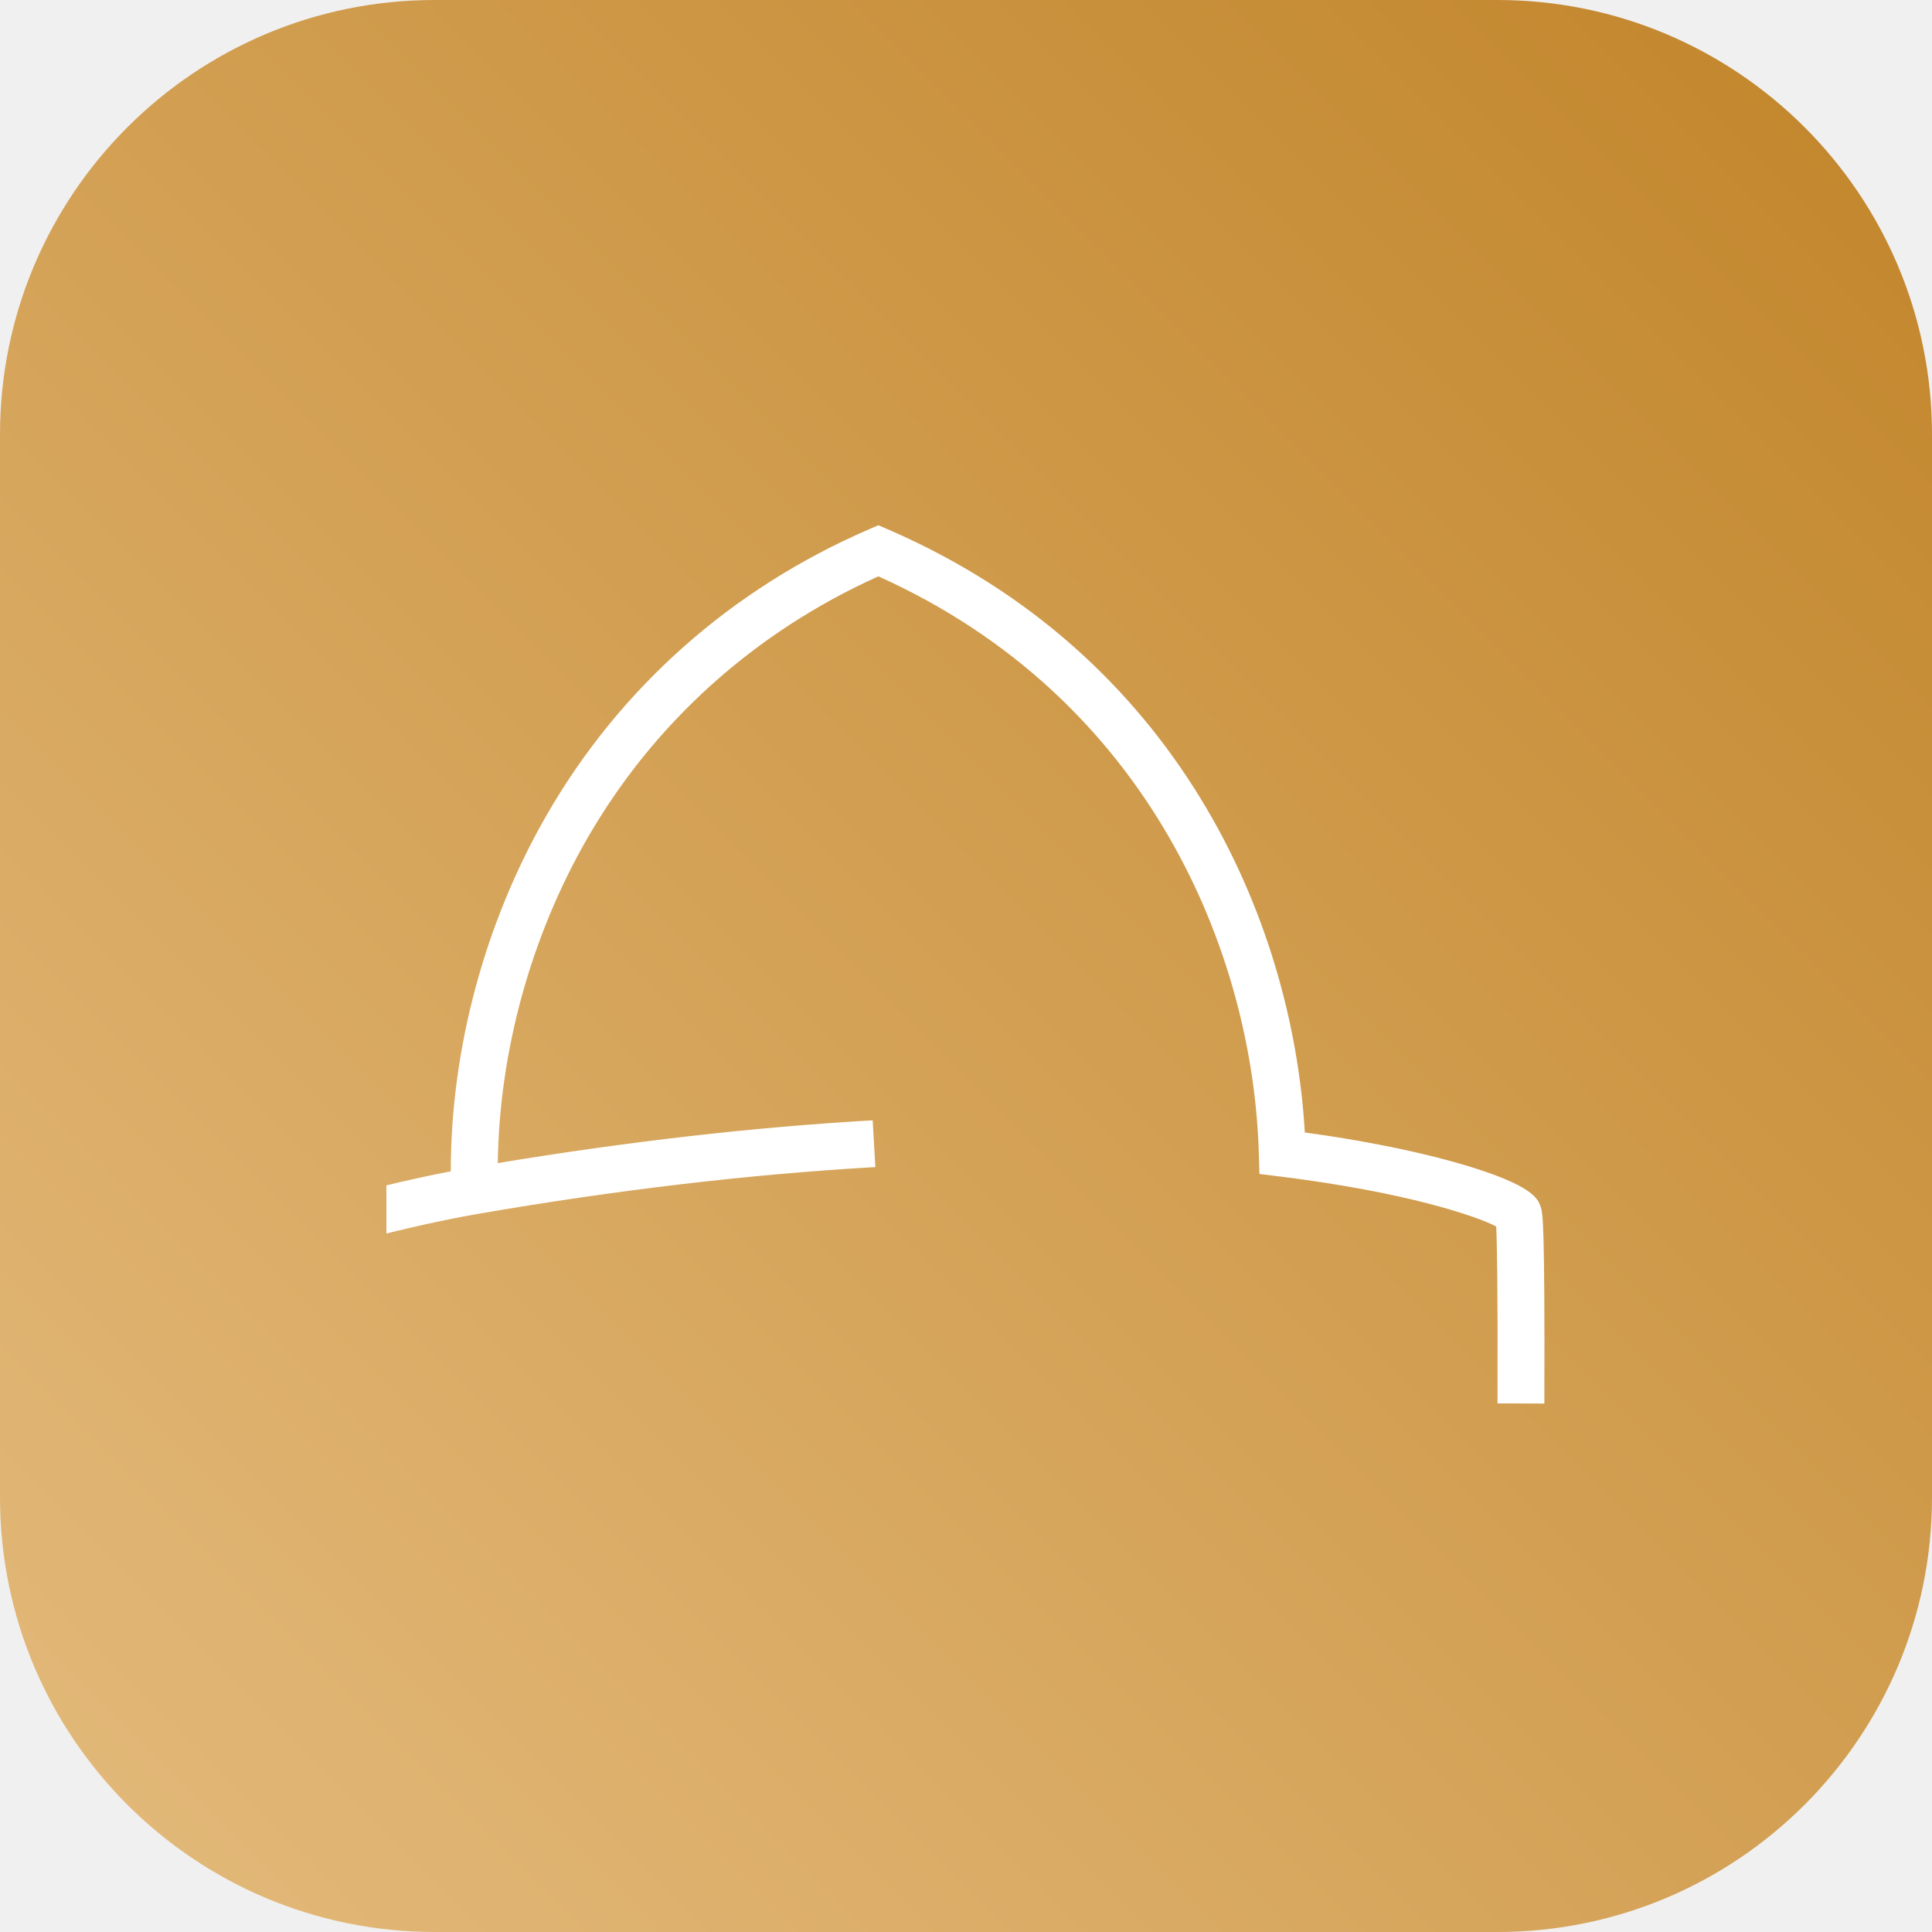
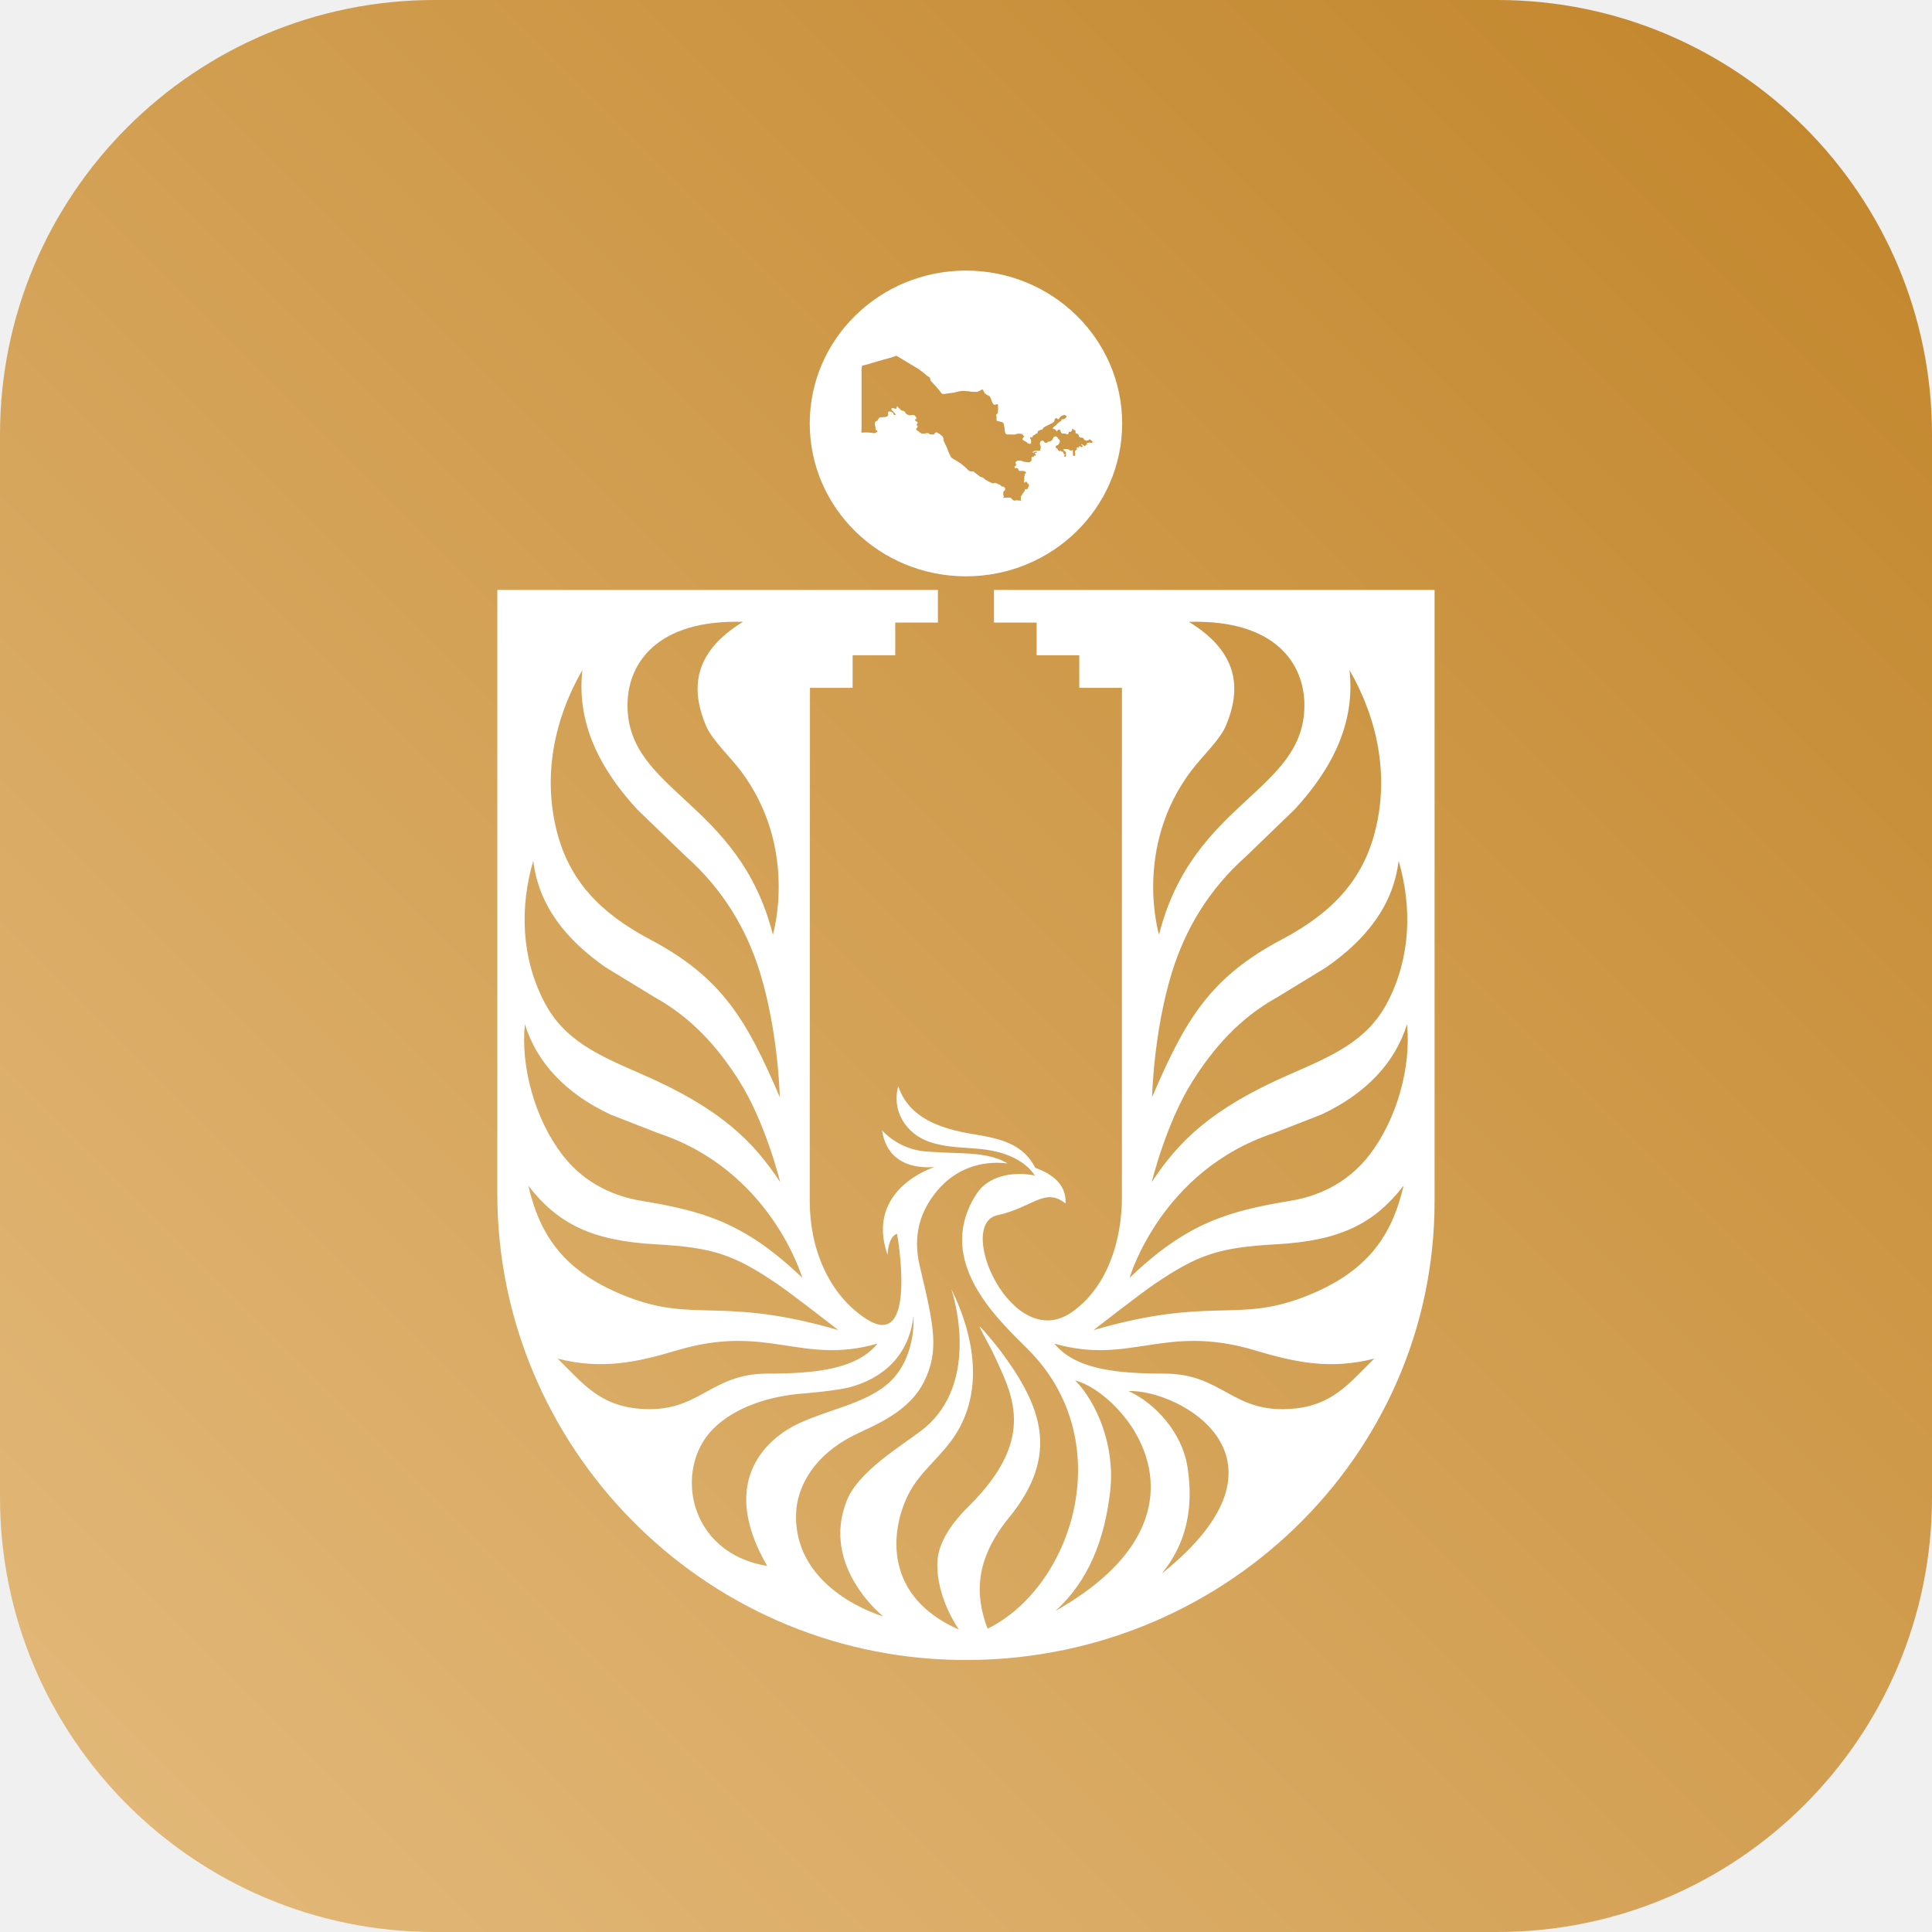
<svg xmlns="http://www.w3.org/2000/svg" aria-label="Invest in Uzbekistan" viewBox="0 0 512 512">
  <defs>
    <linearGradient id="fav-forum-bg" x1="0" x2="1" y1="1" y2="0">
      <stop offset="0" stop-color="#e4bb7d" />
      <stop offset="1" stop-color="#c18429" />
    </linearGradient>
    <clipPath id="fav-forum-badge-clip">
-       <path d="M512 177.95h135.4V280.9H512z" />
+       <path d="M507.24 134.64H623.5v172.33H507.24z" />
    </clipPath>
  </defs>
  <rect width="512" height="512" fill="url(#fav-forum-bg)" rx="115.2" />
-   <g fill="#fff" clip-path="url(#fav-forum-badge-clip)" transform="translate(-1059.24 -264.53)scale(2.26883)">
-     <path d="M323.593 227.361a205 205 0 0 0 4.148 3.764c4.451-8.217 13.155-13.812 23.143-13.812 14.501 0 26.298 11.791 26.298 26.284a26.13 26.13 0 0 1-5.642 16.238q2.585 1.13 5.226 2.146a31.57 31.57 0 0 0 5.89-18.384c0-17.509-14.253-31.754-31.772-31.754-11.587 0-21.74 6.233-27.29 15.518" />
-     <path d="M404.852 280.801c35.959-.255 65.328-8.538 88.926-15.193 10.948-3.088 20.403-5.755 28.944-7.232 16.094-2.784 31.702-4.622 46.39-5.462l-.312-5.462c-13.911.796-28.631 2.484-43.791 4.998.177-13.071 3.874-26.512 10.474-37.961 7.79-13.511 19.524-24.063 33.982-30.576 31.725 14.27 43.774 44.106 44.44 67.457l.068 2.348 2.332.288c14.73 1.82 22.97 4.62 25.325 5.846.087 1.738.194 6.685.15 20.666l5.475.017c.066-21.469-.193-22.253-.421-22.945-.313-.946-.836-2.53-9.076-4.964-3.625-1.071-9.685-2.553-18.482-3.751-1.45-24.925-14.895-55.833-48.726-70.462l-1.086-.47-1.087.47c-16.046 6.938-29.06 18.469-37.636 33.345-7.234 12.546-11.218 27.337-11.222 41.652-8.196 1.574-17.074 4.069-27.228 6.933-23.281 6.566-52.256 14.738-87.478 14.987-14.895.115-38.678-4.129-67.637-24.901-19.701-14.13-33.7-30.108-38.864-37.321l-2.165-3.022-2.891 3.82c-5.665 7.496-14.225 18.823-28.281 28.133-16.564 10.972-37.008 16.53-60.787 16.53-.338 0-.682 0-1.022-.003l-.037 5.471 1.072.004c55.546 0 79.807-28.96 91.878-44.799 14.747 18.812 58.595 61.563 108.163 61.561q.306 0 .61-.002" />
+   <g fill="#fff" clip-path="url(#fav-forum-badge-clip)" transform="translate(-953.41 -216.33)scale(2.13916)">
+     <path d="M615.392 244.15c-2.963 3.893-6.955 5.263-9.76 5.728-7.764 1.287-12.861 2.712-19.996 9.552 0 0 3.842-13.302 17.868-17.927l5.888-2.298c5.514-2.576 9.135-6.415 10.611-11.197.537 5.33-1.263 11.746-4.611 16.143m-8.254 17.692c-8.287 3.16-11.572-.12-25.961 4.062 0 0 5.654-4.427 7.621-5.755 5.279-3.563 7.842-4.48 14.988-4.871 7.845-.43 12.118-2.507 15.794-7.267-1.464 6.26-4.5 10.803-12.442 13.83m-1.297 13.807c-7.487.642-8.626-4.351-15.904-4.351-5.985 0-11.03-.544-13.627-3.718 9.48 2.714 13.606-2.526 24.862.839 4.997 1.493 9.317 2.415 14.762 1.024-3.196 3.168-5.22 5.787-10.093 6.206m-16.212 20.417c3.12-3.808 3.935-8.274 3.185-13.16-.671-4.368-4.078-7.973-7.313-9.448 6.217-.217 22.021 8.273 4.128 22.608m-13.196 4.643c4.086-3.684 6.141-8.845 6.808-14.978.597-5.482-1.657-10.85-4.352-13.591 6.046 1.575 18.842 16.517-2.456 28.569m16.993-65.63c2.629-4.153 5.836-7.816 10.464-10.387l6.076-3.708c4.973-3.458 8.326-7.673 8.998-13.215 1.675 5.738 1.498 11.932-1.332 17.429-2.505 4.867-6.753 6.667-12.211 9.049-9.68 4.225-13.718 8.278-17.046 13.324 0 0 1.797-7.35 5.051-12.492m-2.561-13.44c1.671-5.437 4.605-10.344 9.235-14.461l5.989-5.78c4.788-5.205 7.509-10.838 6.788-17.261 3.473 6.025 4.938 13.052 3.165 19.993-1.57 6.143-5.404 10.134-11.606 13.414-8.949 4.73-11.979 10.099-16.015 19.504 0 0 .167-7.996 2.444-15.408m2.12-43.475c10.71-.306 14.306 5.202 14.306 10.328 0 10.728-13.837 11.857-18.012 28.427 0 0-3.232-10.708 3.978-20.29 1.375-1.827 3.562-3.816 4.319-5.623 1.86-4.441 1.663-9.017-4.591-12.842m-52.247 116.96c-9.802-1.586-11.582-11.966-6.764-16.911 2.698-2.77 7.107-4.147 11.241-4.452.328-.025 4.151-.35 5.741-.772 4.167-1.11 7.367-3.97 7.904-8.83 0 0 .452 5.43-3.36 8.548-2.84 2.324-7.065 3.024-10.77 4.723-3.497 1.604-10.337 6.763-3.992 17.694m-15.859-19.476c-4.874-.42-6.898-3.038-10.093-6.206 5.445 1.39 9.764.469 14.761-1.024 11.257-3.365 15.382 1.875 24.862-.84-2.597 3.175-7.642 3.719-13.627 3.719-7.278 0-8.417 4.993-15.903 4.35m2.055-20.37c7.145.393 9.708 1.309 14.988 4.872 1.966 1.328 7.62 5.755 7.62 5.755-14.389-4.181-17.674-.902-25.961-4.062-7.942-3.028-10.978-7.57-12.441-13.831 3.675 4.76 7.948 6.837 15.794 7.267m-16.217-27.271c1.476 4.782 5.096 8.62 10.61 11.197l5.888 2.298c14.026 4.625 17.868 17.927 17.868 17.927-7.135-6.84-12.232-8.265-19.996-9.552-2.805-.465-6.796-1.835-9.76-5.727-3.348-4.397-5.147-10.813-4.61-16.143m1.038-20.24c.672 5.543 4.025 9.758 8.998 13.216l6.076 3.708c4.628 2.57 7.835 6.234 10.464 10.387 3.254 5.142 5.052 12.492 5.052 12.492-3.329-5.046-7.366-9.1-17.046-13.324-5.459-2.382-9.706-4.182-12.211-9.05-2.83-5.496-3.008-11.69-1.333-17.428m6.087-23.632c-.72 6.423 2 12.056 6.788 17.262l5.989 5.779c4.63 4.117 7.565 9.024 9.235 14.462 2.278 7.412 2.444 15.408 2.444 15.408-4.035-9.405-7.066-14.774-16.014-19.504-6.203-3.28-10.037-7.271-11.606-13.414-1.774-6.941-.308-13.968 3.164-19.993m19.892-5.972c-6.254 3.825-6.451 8.4-4.591 12.842.757 1.807 2.944 3.796 4.32 5.624 7.209 9.58 3.977 20.289 3.977 20.289-4.175-16.57-18.011-17.7-18.011-28.427 0-5.126 3.596-10.634 14.305-10.328m31.098-3.951v4.042h5.284v4.043h5.283v4.043h5.284v63.089c0 5.539-1.881 11.215-6.186 14.243-7.392 5.2-14.525-10.864-9.218-12.006 4.349-.937 5.857-3.51 8.419-1.443.114-2.308-1.53-3.612-3.746-4.422-1.527-2.972-4.311-3.62-7.601-4.155-4.06-.661-8.025-1.95-9.381-5.961-.828 2.98.885 5.935 3.996 6.948 3.146 1.025 6.157.378 9.298 1.497 1.488.53 2.781 1.348 3.639 2.625-2.729-.552-5.757.064-7.161 2.174-5.243 7.877 1.887 14.975 5.594 18.652.437.433.829.822 1.145 1.156 10.799 11.419 4.964 29.037-5.443 34.163-1.578-4.181-1.58-8.562 2.665-13.773 6.345-7.787 4.054-13.8-1.111-20.707-.369-.494-2.083-2.624-2.565-2.99.099.377 1.385 2.64 1.631 3.177 2.358 5.139 5.706 10.577-2.999 19.169-2.588 2.553-3.779 4.926-3.841 6.887-.142 4.469 2.678 8.346 2.678 8.346-9.333-4.074-8.555-12.192-6.269-16.747 1.498-2.988 4.239-4.724 6.055-7.758 1.843-3.08 2.2-6.448 1.803-9.625-.373-2.977-1.408-5.786-2.527-8.024 0 0 1.271 3.72.981 8.017-.225 3.322-1.383 6.988-4.787 9.549-2.555 1.92-7.724 5.038-9.147 8.584-3.295 8.209 4.504 14.367 4.504 14.367s-10.972-3.105-10.799-12.574c.066-3.638 2.409-7.48 7.142-9.847 2.422-1.213 6.812-2.785 8.734-6.695 1.846-3.756 1.271-6.711-.533-14.21-.904-3.76-.038-6.851 2.228-9.502 2.127-2.488 5.175-3.691 8.621-3.292-1.615-.957-3.473-1.152-5.365-1.244 0 0-3.598-.131-4.794-.235-2.116-.185-3.939-1.117-5.376-2.603.466 3.072 2.592 4.795 6.509 4.543.06-.055-8.695 2.67-5.83 10.884 0 0 .064-2.32 1.183-2.61 0 0 2.634 14.7-3.809 10.54-4.639-2.994-7.012-8.7-7.012-14.563l.028-63.624h5.284v-4.043h5.284v-4.043h5.284v-4.042h-54.584v74.817c0 31.155 25.231 57.22 57.063 57.74 32.518.532 59.049-25.105 59.049-56.805v-75.752Zm-16.416-19.574.009-.692v-7.074l.037-.328.055-.124.771-.187.532-.168.486-.142.697-.204 1.11-.302.638-.218 2.794 1.682.174.142.459.33.302.283.413.275.101.4.119.114.468.506.413.471.404.515.229.017.376-.053.542-.07.339-.045.395-.107.303-.062.467-.044.441.035.238.018.294.053.321.01.431.008.129-.062.247-.125.211-.124.11.062.202.391.248.204.367.186s.128.205.138.231l.082.266.202.444.156.124.147-.008.211-.089.101.071.018.301-.009.347-.028.408-.22.231.064.195v.47l.083.08.229.044.367.098.175.107.073.284.055.301.055.533s.11.204.119.24c.009.035.175.062.175.062h.357s.487.017.532.017.23-.062.23-.062l.183-.053s.285 0 .313.01c.027.008.155.034.183.034s.101.071.101.071l.101.142.082.062-.009.063-.11.115-.073.16.018.115.138.08.275.142c.037.018.174.151.174.151l.11.08.211.053.129-.08.009-.16v-.15l-.018-.125-.101-.168.018-.16h.275l.046-.195.202-.089.138-.116.128-.044.101-.042.037-.224.064-.07.174-.072.129-.07.229-.046.101-.204.339-.204.23-.106.312-.16.312-.16.156-.177.018-.133.073-.169.138-.115.138.115.146.071.101-.098.028-.07.091-.125.184-.16h.124l.073-.057.101-.045.142.036.01.066h.1l.06.076-.06.133s-.082.08-.096.09c-.014.008-.119.096-.119.096l-.078.04s-.129.01-.152 0c-.022-.009-.091.005-.105.022a2 2 0 0 0-.069.151v.054l-.115.048-.119.076-.133.12-.142.12-.055.097-.101.067-.101.088-.156.111-.064.062-.055.165.275.075.115.084.023.098.064.071s.05-.018.064-.027.064-.106.064-.106l.06-.062.138-.027.119.053.046.102.023.116.055.124.059.06.088.038h.206s.138.01.156 0c.018-.009.151.071.151.071l.032.026.152-.026.046-.067.055-.2.068-.035.143.04.087-.08.096-.115.028-.19s.023-.05.036-.05c.014 0 .06.027.06.027l.032.088.11.062.11.045.069.075-.004.12-.01.142.133.071.138.036.069.057.018.08.06.076.004.102s.037.057.06.075a.7.7 0 0 0 .138.058l.137.022h.097l.128.071.041.08.051.09.087.065.179.071.11-.026.096-.032.088-.017.073-.07.037-.037.096.036s.018.035.023.053.092.05.092.05l.05.043.083.08.027.115-.105.08-.152-.03-.101-.023-.123.022-.207.031-.037.093s.074.071.074.09c0 .017 0 .04-.028.04h-.179l-.004.132s-.087.04-.101.04a1 1 0 0 1-.115-.093l-.087-.027-.119-.119-.083-.027-.032.098.11.062.046.066v.102l-.046.05h-.156l-.096-.098-.092-.009-.055.075.018.102-.082.022s-.046-.053-.06-.057-.087 0-.087 0l-.064.057.041.142s-.055.085-.06.098a1 1 0 0 1-.114.102h-.092l.041.524-.023.093-.068.05h-.111l-.073-.04-.023-.063.037-.076-.047-.535-.082-.02s-.036.076-.068.076l-.17-.005s-.119-.115-.133-.119l-.165-.054-.097-.022h-.312l-.145.07.113.157.147.093.073.093v.368l.023.076v.048l-.055.04h-.188v-.115l.055-.078.014-.064-.046-.04-.096-.062-.037-.142-.086-.144-.088.046s-.069-.009-.069-.022-.037-.097-.037-.097h-.087l-.064.044s-.101-.036-.119-.044c-.019-.009-.115-.076-.115-.098a1 1 0 0 0-.014-.093l-.05-.067s-.055-.018-.069-.018-.096-.062-.096-.062l-.019-.062-.045-.115.055-.076.087-.084.133-.035.091-.094.101-.137.06-.124v-.156l-.018-.12-.087-.07-.088-.085-.05-.093-.06-.076-.11-.097-.138-.04s-.165.062-.183.075a2 2 0 0 0-.101.13l-.041.137-.051.088-.156.138-.096.058-.11.022-.11.013-.092.044-.059.054s-.074.044-.088.044-.11.018-.128.01c-.018-.01-.101-.04-.115-.063-.014-.022-.105-.129-.105-.129s-.051-.066-.074-.07-.128-.005-.128-.005l-.151.035-.088.138-.046.146v.111l.074.17.027.15v.16l-.032.097v.142c0 .013-.069.09-.069.09l-.155.017-.262-.023-.165.023s-.101.013-.124.031c-.023.017-.17.088-.17.088l-.041.08h.202l.11-.062.128-.04.097.027.004.106-.091.031h-.156v.098l.124.071v.12l-.069.057-.129-.03-.059.084-.005.057-.078.031h-.078l-.092.045-.027.093v.284l-.041.093-.069.067-.074.057-.096.031h-.248l-.266-.048-.101-.005-.119-.044-.133-.045-.197-.053-.152-.013-.092-.004h-.119l-.096.053-.078.071-.083.035-.023.102.023.094.046.097v.09c0 .012-.018.088-.018.088l-.051.057h-.073l-.041.071v.147l.119.022h.151l.11.04.069.08.051.097.027.107.078.031h.464l.151.035.073.036.092.075.046.09-.037.075-.101.057-.059.076.032.088-.014.08-.041.085-.014.124v.173l.041.102-.046.053-.004.107-.032.142.041.044h.096l.115-.129.083.036.064.093.05.12.106.031.037.09.05.11-.202.461h-.188l-.087.031-.069.098.009.09-.238.323-.248.39.014.435v.09l-.151-.046-.138.01-.101-.023-.097-.018-.1.014-.225.035-.179-.075-.078-.085-.11-.115-.101-.062-.147-.045-.294.01-.463.013v-.085l.078-.044-.014-.089-.064-.075v-.311s-.023-.093 0-.106c.023-.014.138-.16.138-.16s.087-.107.096-.124 0-.12 0-.12-.027-.12-.037-.138a.4.4 0 0 0-.11-.084c-.013 0-.101-.053-.123-.053-.023 0-.175-.009-.175-.009l-.142-.169-.119-.062-.207-.08-.192-.102-.101-.026h-.11l-.133.04-.124.008s-.184-.084-.198-.093a9 9 0 0 0-.252-.115l-.202-.12-.146-.067s-.138-.093-.143-.106a1 1 0 0 0-.133-.124l-.169-.11-.225-.05-.321-.235-.468-.364-.096-.08s-.092-.027-.106-.027a.5.5 0 0 0-.101.014c-.023.01-.165 0-.165 0s-.119-.063-.147-.07a1 1 0 0 1-.147-.095l-.11-.124-.179-.173-.165-.142-.477-.386-.459-.297-.394-.227-.303-.21-.188-.349-.206-.479-.152-.408-.17-.342-.137-.288-.119-.293v-.244l-.088-.173s-.11-.129-.123-.133a1 1 0 0 1-.147-.102 1 1 0 0 0-.064-.089l-.138-.04-.129-.089-.123-.089-.221.058-.1.16-.101.062-.211-.013-.221-.023-.165-.126s-.192-.029-.211-.02-.147.04-.147.04l-.178.018-.239.004-.142-.018-.34-.26-.261-.175-.023-.195.138-.089.05-.155-.083-.115-.064-.076.042-.106.091-.085.009-.115-.087-.093-.142-.07-.078-.08-.037-.076.088-.07.1-.037-.013-.208-.147-.156s-.083-.11-.101-.115-.193-.018-.193-.018l-.247.04-.193.005a2 2 0 0 1-.193-.089l-.192-.098-.092-.133s-.041-.11-.069-.133a1.4 1.4 0 0 0-.211-.11c-.014 0-.165-.014-.165-.014s-.124-.098-.142-.12c-.019-.022-.23-.204-.234-.218a3 3 0 0 0-.161-.168l-.096.031-.028.115v.098s-.05.044-.069.044c-.018 0-.197-.062-.197-.062l-.087-.04-.124-.004-.124.053-.036.111.087.12.133.111.059.102.115.115.124.13.028.083s-.033.044-.046.044c-.014 0-.156-.008-.161-.022s-.096-.19-.096-.19l-.078-.089-.165-.102-.175-.036h-.11s-.078.031-.082.045l-.042.106.005.08.037.155s-.046.093-.042.107c.005.013-.11.12-.11.12l-.11.048c-.018.01-.17.031-.17.031h-.123l-.418.027-.133.062-.133.13-.023.11-.059.071-.097.075-.087.045-.101.057-.06.191v.186l.046.182.032.111s0 .138.005.151c.005.014.028.17.028.17l.055.074.114.04.042.08-.028.071-.128.04-.051.098-.348.013-.289-.04-.432-.04-.334.005-.381.022Zm12.944 17.886c10.687 0 19.352-8.479 19.352-18.938s-8.665-18.938-19.352-18.938-19.352 8.48-19.352 18.938c0 10.46 8.664 18.938 19.352 18.938" />
  </g>
</svg>
